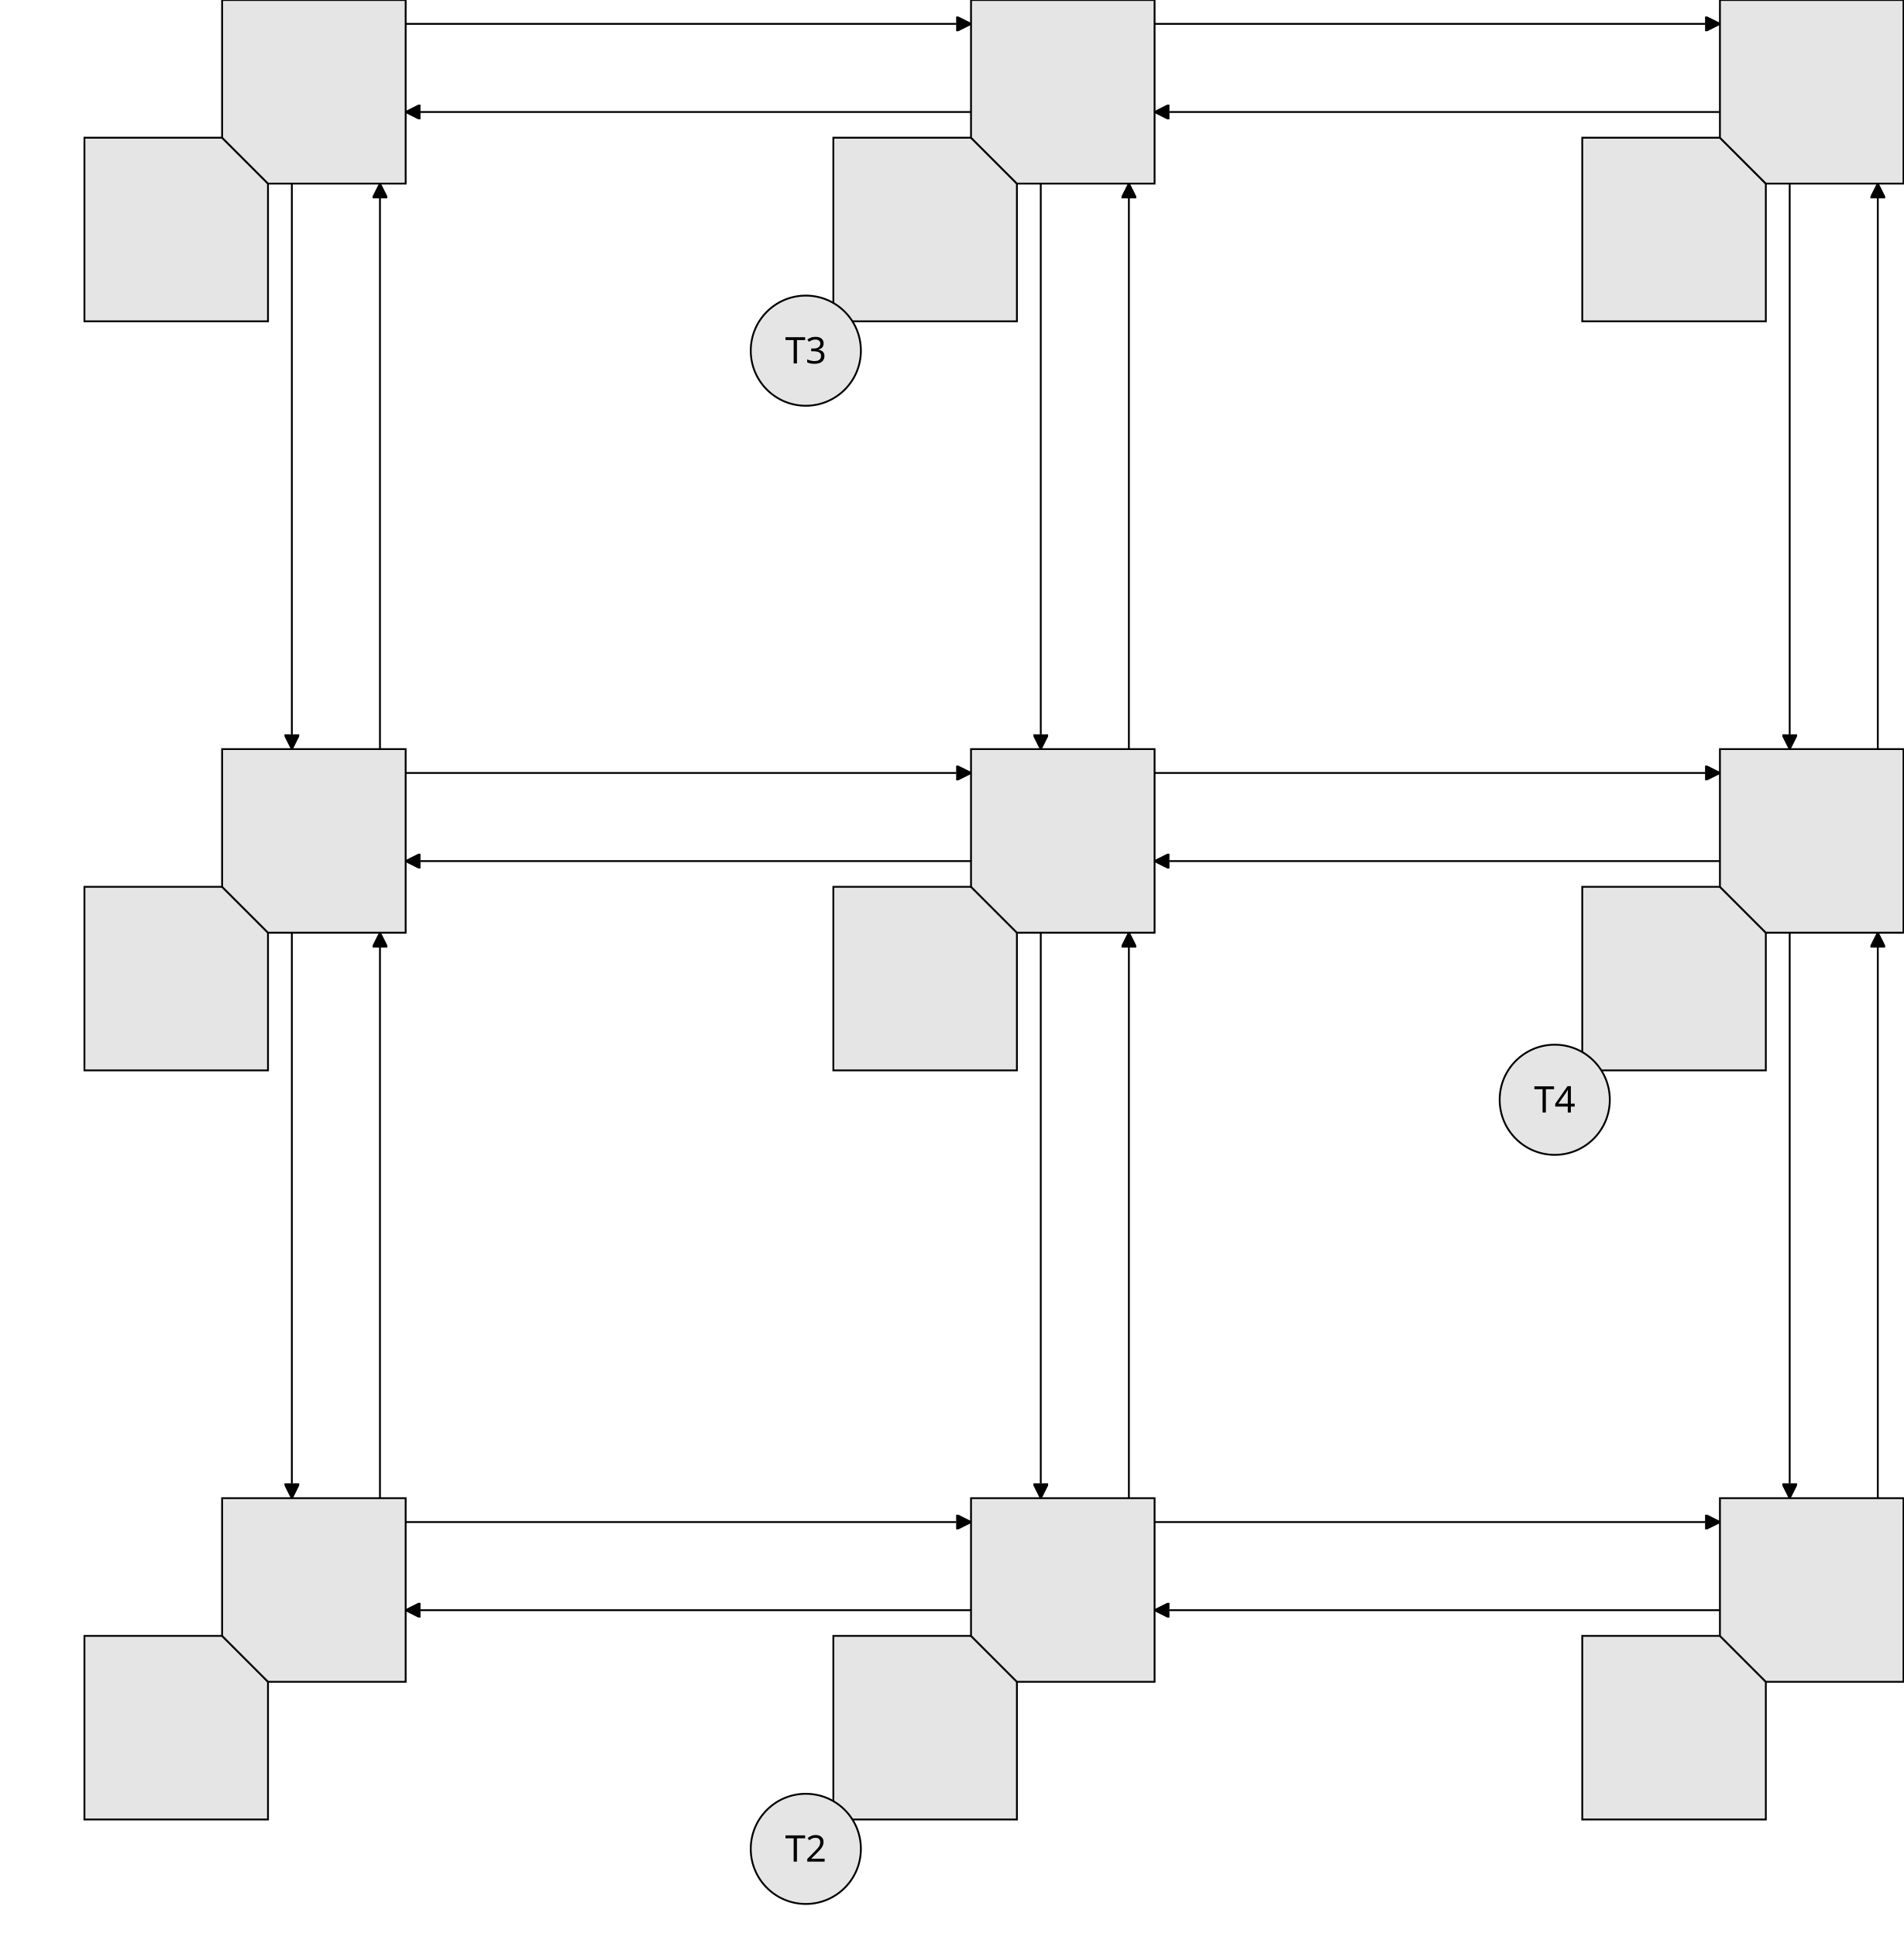
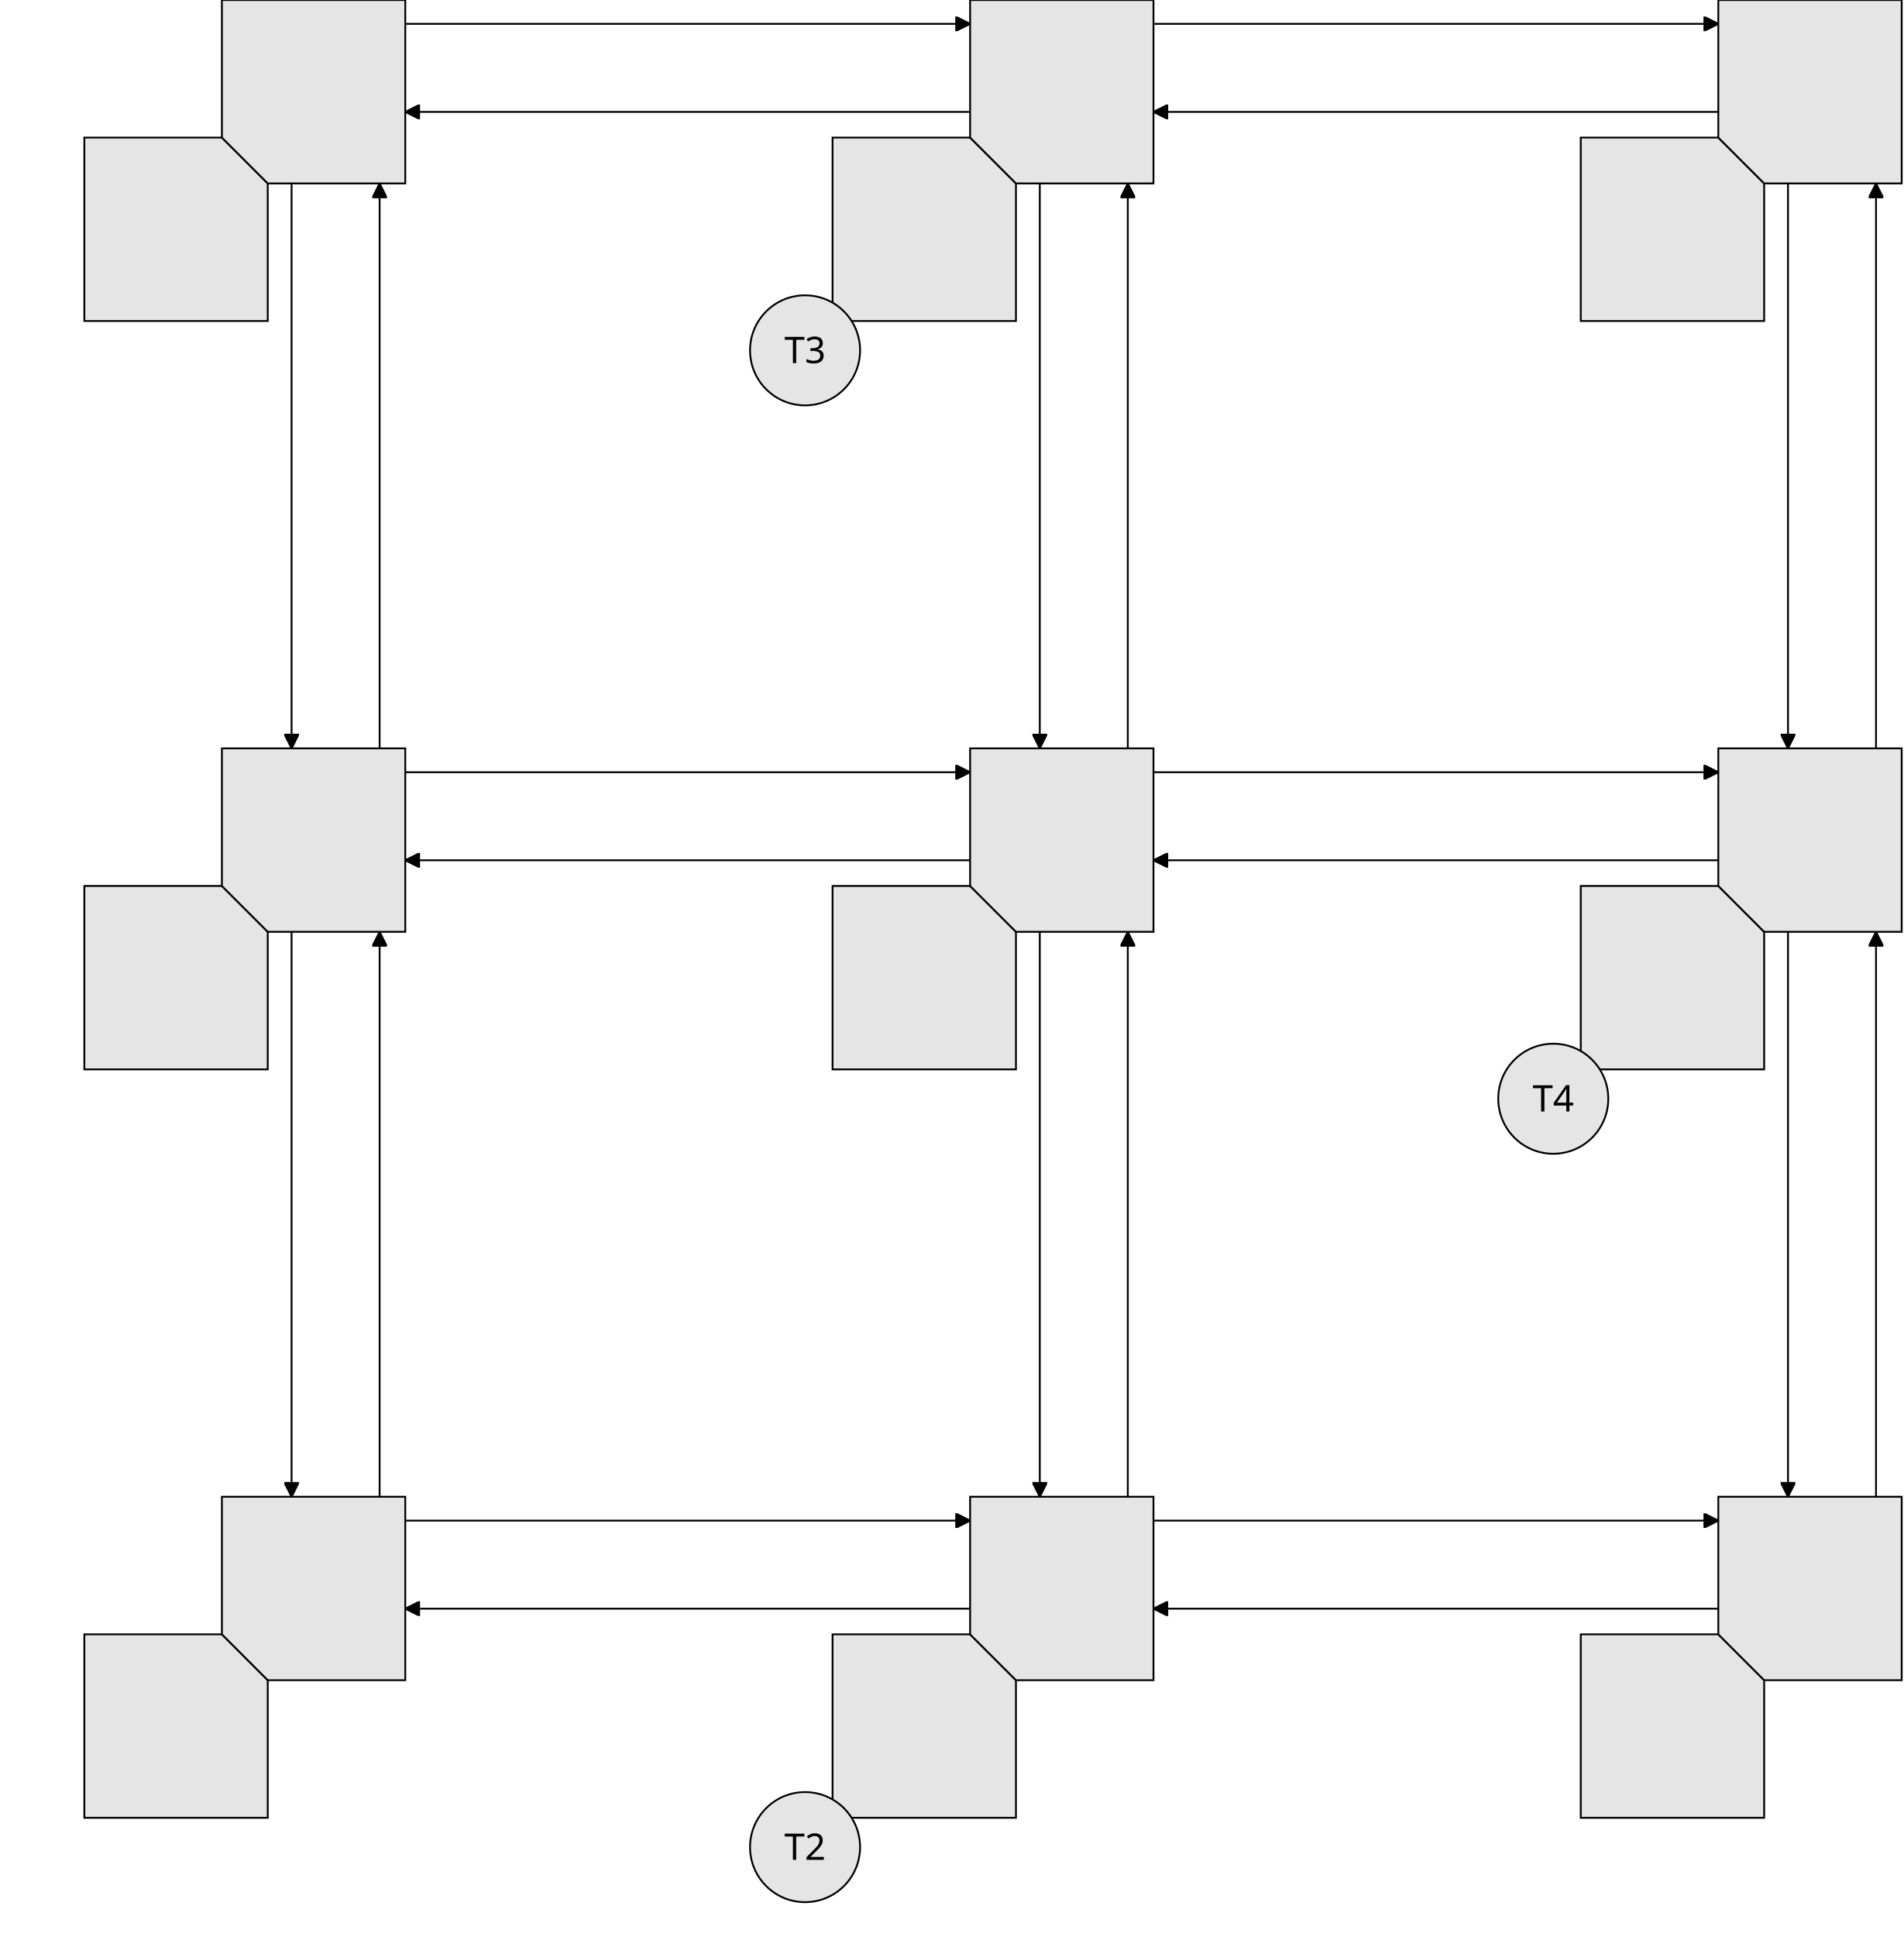
- <svg xmlns="http://www.w3.org/2000/svg" preserveAspectRation="xMidYMid meet" class="w-full max-h-full" viewBox="0 0 1037 1055">
+ <svg xmlns="http://www.w3.org/2000/svg" preserveAspectRation="xMidYMid meet" class="w-full max-h-full" viewBox="0 0 1038 1056">
  <defs>
    <marker id="arrowHead" orient="auto" markerWidth="8" markerHeight="8" refY="4">
      <path d="M0,0 M0,0 V8 L8,4 Z" fill="black" fill-rule="evenodd" stroke="black" stroke-linecap="butt" stroke-width="1" />
    </marker>
    <filter x="0" y="0" width="1" height="1" id="textBackground">
      <feFlood flood-color="#e5e5e5" />
      <feComposite in="SourceGraphic" operator="or" />
    </filter>
  </defs>
  <style>.baseFill{fill: #e5e5e5;}.edgeData{display: none;}</style>
  <g id="mainGroup">
    <g id="processingGroup">
      <g id="0">
        <path id="c0" d="M46,75 l0,100 l100,0 l0,-75 l-25,-25 l-75,0 Z" class="baseFill" fill-rule="evenodd" stroke="black" stroke-linecap="butt" stroke-width="1" />
        <path id="r0" d="M121,75 l0,-75 l100,0 l0,100 l-75,0 Z" class="baseFill" fill-rule="evenodd" stroke="black" stroke-linecap="butt" stroke-width="1" />
      </g>
      <g id="1">
        <path id="c1" d="M454,75 l0,100 l100,0 l0,-75 l-25,-25 l-75,0 Z" class="baseFill" fill-rule="evenodd" stroke="black" stroke-linecap="butt" stroke-width="1" />
        <path id="r1" d="M529,75 l0,-75 l100,0 l0,100 l-75,0 Z" class="baseFill" fill-rule="evenodd" stroke="black" stroke-linecap="butt" stroke-width="1" />
        <g>
          <circle cx="439" cy="191" r="30" fill="#e5e5e5" stroke="black" stroke-width="1" />
          <text x="439" y="191" font-size="20px" font-family="Roboto Mono" text-anchor="middle" dominant-baseline="middle" fill="black">T3</text>
        </g>
      </g>
      <g id="2">
        <path id="c2" d="M862,75 l0,100 l100,0 l0,-75 l-25,-25 l-75,0 Z" class="baseFill" fill-rule="evenodd" stroke="black" stroke-linecap="butt" stroke-width="1" />
        <path id="r2" d="M937,75 l0,-75 l100,0 l0,100 l-75,0 Z" class="baseFill" fill-rule="evenodd" stroke="black" stroke-linecap="butt" stroke-width="1" />
      </g>
      <g id="3">
        <path id="c3" d="M46,483 l0,100 l100,0 l0,-75 l-25,-25 l-75,0 Z" class="baseFill" fill-rule="evenodd" stroke="black" stroke-linecap="butt" stroke-width="1" />
        <path id="r3" d="M121,483 l0,-75 l100,0 l0,100 l-75,0 Z" class="baseFill" fill-rule="evenodd" stroke="black" stroke-linecap="butt" stroke-width="1" />
      </g>
      <g id="4">
        <path id="c4" d="M454,483 l0,100 l100,0 l0,-75 l-25,-25 l-75,0 Z" class="baseFill" fill-rule="evenodd" stroke="black" stroke-linecap="butt" stroke-width="1" />
        <path id="r4" d="M529,483 l0,-75 l100,0 l0,100 l-75,0 Z" class="baseFill" fill-rule="evenodd" stroke="black" stroke-linecap="butt" stroke-width="1" />
      </g>
      <g id="5">
        <path id="c5" d="M862,483 l0,100 l100,0 l0,-75 l-25,-25 l-75,0 Z" class="baseFill" fill-rule="evenodd" stroke="black" stroke-linecap="butt" stroke-width="1" />
        <path id="r5" d="M937,483 l0,-75 l100,0 l0,100 l-75,0 Z" class="baseFill" fill-rule="evenodd" stroke="black" stroke-linecap="butt" stroke-width="1" />
        <g>
          <circle cx="847" cy="599" r="30" fill="#e5e5e5" stroke="black" stroke-width="1" />
          <text x="847" y="599" font-size="20px" font-family="Roboto Mono" text-anchor="middle" dominant-baseline="middle" fill="black">T4</text>
        </g>
      </g>
      <g id="6">
        <path id="c6" d="M46,891 l0,100 l100,0 l0,-75 l-25,-25 l-75,0 Z" class="baseFill" fill-rule="evenodd" stroke="black" stroke-linecap="butt" stroke-width="1" />
        <path id="r6" d="M121,891 l0,-75 l100,0 l0,100 l-75,0 Z" class="baseFill" fill-rule="evenodd" stroke="black" stroke-linecap="butt" stroke-width="1" />
      </g>
      <g id="7">
        <path id="c7" d="M454,891 l0,100 l100,0 l0,-75 l-25,-25 l-75,0 Z" class="baseFill" fill-rule="evenodd" stroke="black" stroke-linecap="butt" stroke-width="1" />
        <path id="r7" d="M529,891 l0,-75 l100,0 l0,100 l-75,0 Z" class="baseFill" fill-rule="evenodd" stroke="black" stroke-linecap="butt" stroke-width="1" />
        <g>
          <circle cx="439" cy="1007" r="30" fill="#e5e5e5" stroke="black" stroke-width="1" />
          <text x="439" y="1007" font-size="20px" font-family="Roboto Mono" text-anchor="middle" dominant-baseline="middle" fill="black">T2</text>
        </g>
      </g>
      <g id="8">
        <path id="c8" d="M862,891 l0,100 l100,0 l0,-75 l-25,-25 l-75,0 Z" class="baseFill" fill-rule="evenodd" stroke="black" stroke-linecap="butt" stroke-width="1" />
        <path id="r8" d="M937,891 l0,-75 l100,0 l0,100 l-75,0 Z" class="baseFill" fill-rule="evenodd" stroke="black" stroke-linecap="butt" stroke-width="1" />
      </g>
    </g>
    <g>
      <g>
        <path d="M159,100 v300" fill-rule="evenodd" stroke="black" stroke-linecap="butt" stroke-width="1" marker-end="url(#arrowHead)" />
        <path d="M221,13 h300" fill-rule="evenodd" stroke="black" stroke-linecap="butt" stroke-width="1" marker-end="url(#arrowHead)" />
        <path d="M567,100 v300" fill-rule="evenodd" stroke="black" stroke-linecap="butt" stroke-width="1" marker-end="url(#arrowHead)" />
        <path d="M529,61 h-300" fill-rule="evenodd" stroke="black" stroke-linecap="butt" stroke-width="1" marker-end="url(#arrowHead)" />
        <path d="M629,13 h300" fill-rule="evenodd" stroke="black" stroke-linecap="butt" stroke-width="1" marker-end="url(#arrowHead)" />
        <path d="M975,100 v300" fill-rule="evenodd" stroke="black" stroke-linecap="butt" stroke-width="1" marker-end="url(#arrowHead)" />
        <path d="M937,61 h-300" fill-rule="evenodd" stroke="black" stroke-linecap="butt" stroke-width="1" marker-end="url(#arrowHead)" />
        <path d="M207,408 v-300" fill-rule="evenodd" stroke="black" stroke-linecap="butt" stroke-width="1" marker-end="url(#arrowHead)" />
        <path d="M159,508 v300" fill-rule="evenodd" stroke="black" stroke-linecap="butt" stroke-width="1" marker-end="url(#arrowHead)" />
        <path d="M221,421 h300" fill-rule="evenodd" stroke="black" stroke-linecap="butt" stroke-width="1" marker-end="url(#arrowHead)" />
        <path d="M615,408 v-300" fill-rule="evenodd" stroke="black" stroke-linecap="butt" stroke-width="1" marker-end="url(#arrowHead)" />
        <path d="M567,508 v300" fill-rule="evenodd" stroke="black" stroke-linecap="butt" stroke-width="1" marker-end="url(#arrowHead)" />
        <path d="M529,469 h-300" fill-rule="evenodd" stroke="black" stroke-linecap="butt" stroke-width="1" marker-end="url(#arrowHead)" />
        <path d="M629,421 h300" fill-rule="evenodd" stroke="black" stroke-linecap="butt" stroke-width="1" marker-end="url(#arrowHead)" />
        <path d="M1023,408 v-300" fill-rule="evenodd" stroke="black" stroke-linecap="butt" stroke-width="1" marker-end="url(#arrowHead)" />
        <path d="M975,508 v300" fill-rule="evenodd" stroke="black" stroke-linecap="butt" stroke-width="1" marker-end="url(#arrowHead)" />
        <path d="M937,469 h-300" fill-rule="evenodd" stroke="black" stroke-linecap="butt" stroke-width="1" marker-end="url(#arrowHead)" />
        <path d="M207,816 v-300" fill-rule="evenodd" stroke="black" stroke-linecap="butt" stroke-width="1" marker-end="url(#arrowHead)" />
        <path d="M221,829 h300" fill-rule="evenodd" stroke="black" stroke-linecap="butt" stroke-width="1" marker-end="url(#arrowHead)" />
        <path d="M615,816 v-300" fill-rule="evenodd" stroke="black" stroke-linecap="butt" stroke-width="1" marker-end="url(#arrowHead)" />
        <path d="M529,877 h-300" fill-rule="evenodd" stroke="black" stroke-linecap="butt" stroke-width="1" marker-end="url(#arrowHead)" />
        <path d="M629,829 h300" fill-rule="evenodd" stroke="black" stroke-linecap="butt" stroke-width="1" marker-end="url(#arrowHead)" />
        <path d="M1023,816 v-300" fill-rule="evenodd" stroke="black" stroke-linecap="butt" stroke-width="1" marker-end="url(#arrowHead)" />
        <path d="M937,877 h-300" fill-rule="evenodd" stroke="black" stroke-linecap="butt" stroke-width="1" marker-end="url(#arrowHead)" />
      </g>
      <g id="edgeConnetions" class="edgeData">
        <path d="M159,-108 v100" fill-rule="evenodd" stroke="black" stroke-linecap="butt" stroke-width="1" marker-end="url(#arrowHead)" />
        <path d="M-62,14 h175" fill-rule="evenodd" stroke="black" stroke-linecap="butt" stroke-width="1" marker-end="url(#arrowHead)" />
        <path d="M567,-108 v100" fill-rule="evenodd" stroke="black" stroke-linecap="butt" stroke-width="1" marker-end="url(#arrowHead)" />
        <path d="M975,-108 v100" fill-rule="evenodd" stroke="black" stroke-linecap="butt" stroke-width="1" marker-end="url(#arrowHead)" />
        <path d="M1145,62 h-100" fill-rule="evenodd" stroke="black" stroke-linecap="butt" stroke-width="1" marker-end="url(#arrowHead)" />
        <path d="M-62,422 h175" fill-rule="evenodd" stroke="black" stroke-linecap="butt" stroke-width="1" marker-end="url(#arrowHead)" />
        <path d="M1145,470 h-100" fill-rule="evenodd" stroke="black" stroke-linecap="butt" stroke-width="1" marker-end="url(#arrowHead)" />
        <path d="M207,1099 v-175" fill-rule="evenodd" stroke="black" stroke-linecap="butt" stroke-width="1" marker-end="url(#arrowHead)" />
        <path d="M-62,830 h175" fill-rule="evenodd" stroke="black" stroke-linecap="butt" stroke-width="1" marker-end="url(#arrowHead)" />
        <path d="M615,1099 v-175" fill-rule="evenodd" stroke="black" stroke-linecap="butt" stroke-width="1" marker-end="url(#arrowHead)" />
        <path d="M1023,1099 v-175" fill-rule="evenodd" stroke="black" stroke-linecap="butt" stroke-width="1" marker-end="url(#arrowHead)" />
        <path d="M1145,878 h-100" fill-rule="evenodd" stroke="black" stroke-linecap="butt" stroke-width="1" marker-end="url(#arrowHead)" />
        <path d="M207,0 v-100" fill-rule="evenodd" stroke="black" stroke-linecap="butt" stroke-width="1" marker-end="url(#arrowHead)" />
        <path d="M121,62 h-175" fill-rule="evenodd" stroke="black" stroke-linecap="butt" stroke-width="1" marker-end="url(#arrowHead)" />
        <path d="M615,0 v-100" fill-rule="evenodd" stroke="black" stroke-linecap="butt" stroke-width="1" marker-end="url(#arrowHead)" />
        <path d="M1023,0 v-100" fill-rule="evenodd" stroke="black" stroke-linecap="butt" stroke-width="1" marker-end="url(#arrowHead)" />
        <path d="M1037,14 h100" fill-rule="evenodd" stroke="black" stroke-linecap="butt" stroke-width="1" marker-end="url(#arrowHead)" />
        <path d="M121,470 h-175" fill-rule="evenodd" stroke="black" stroke-linecap="butt" stroke-width="1" marker-end="url(#arrowHead)" />
        <path d="M1037,422 h100" fill-rule="evenodd" stroke="black" stroke-linecap="butt" stroke-width="1" marker-end="url(#arrowHead)" />
        <path d="M159,916 v175" fill-rule="evenodd" stroke="black" stroke-linecap="butt" stroke-width="1" marker-end="url(#arrowHead)" />
        <path d="M121,878 h-175" fill-rule="evenodd" stroke="black" stroke-linecap="butt" stroke-width="1" marker-end="url(#arrowHead)" />
        <path d="M567,916 v175" fill-rule="evenodd" stroke="black" stroke-linecap="butt" stroke-width="1" marker-end="url(#arrowHead)" />
        <path d="M975,916 v175" fill-rule="evenodd" stroke="black" stroke-linecap="butt" stroke-width="1" marker-end="url(#arrowHead)" />
        <path d="M1037,830 h100" fill-rule="evenodd" stroke="black" stroke-linecap="butt" stroke-width="1" marker-end="url(#arrowHead)" />
      </g>
    </g>
    <g id="information" />
    <g id="sinksSources" class="edgeData">
      <g>
        <rect x="148" y="-178" width="70" height="70" rx="15" fill="#e5e5e5" stroke="black" stroke-width="1" />
      </g>
      <g>
        <rect x="-132" y="3" width="70" height="70" rx="15" fill="#e5e5e5" stroke="black" stroke-width="1" />
      </g>
      <g>
        <rect x="556" y="-178" width="70" height="70" rx="15" fill="#e5e5e5" stroke="black" stroke-width="1" />
      </g>
      <g>
        <rect x="964" y="-178" width="70" height="70" rx="15" fill="#e5e5e5" stroke="black" stroke-width="1" />
      </g>
      <g>
        <rect x="1145" y="3" width="70" height="70" rx="15" fill="#e5e5e5" stroke="black" stroke-width="1" />
      </g>
      <g>
        <rect x="-132" y="411" width="70" height="70" rx="15" fill="#e5e5e5" stroke="black" stroke-width="1" />
      </g>
      <g>
        <rect x="1145" y="411" width="70" height="70" rx="15" fill="#e5e5e5" stroke="black" stroke-width="1" />
      </g>
      <g>
        <rect x="148" y="1099" width="70" height="70" rx="15" fill="#e5e5e5" stroke="black" stroke-width="1" />
      </g>
      <g>
        <rect x="-132" y="819" width="70" height="70" rx="15" fill="#e5e5e5" stroke="black" stroke-width="1" />
      </g>
      <g>
        <rect x="556" y="1099" width="70" height="70" rx="15" fill="#e5e5e5" stroke="black" stroke-width="1" />
      </g>
      <g>
        <rect x="964" y="1099" width="70" height="70" rx="15" fill="#e5e5e5" stroke="black" stroke-width="1" />
      </g>
      <g>
        <rect x="1145" y="819" width="70" height="70" rx="15" fill="#e5e5e5" stroke="black" stroke-width="1" />
      </g>
    </g>
  </g>
  <rect width="100%" height="100%" fill="none" stroke="#ff0000" stroke-width="1" opacity="0" />
</svg>
